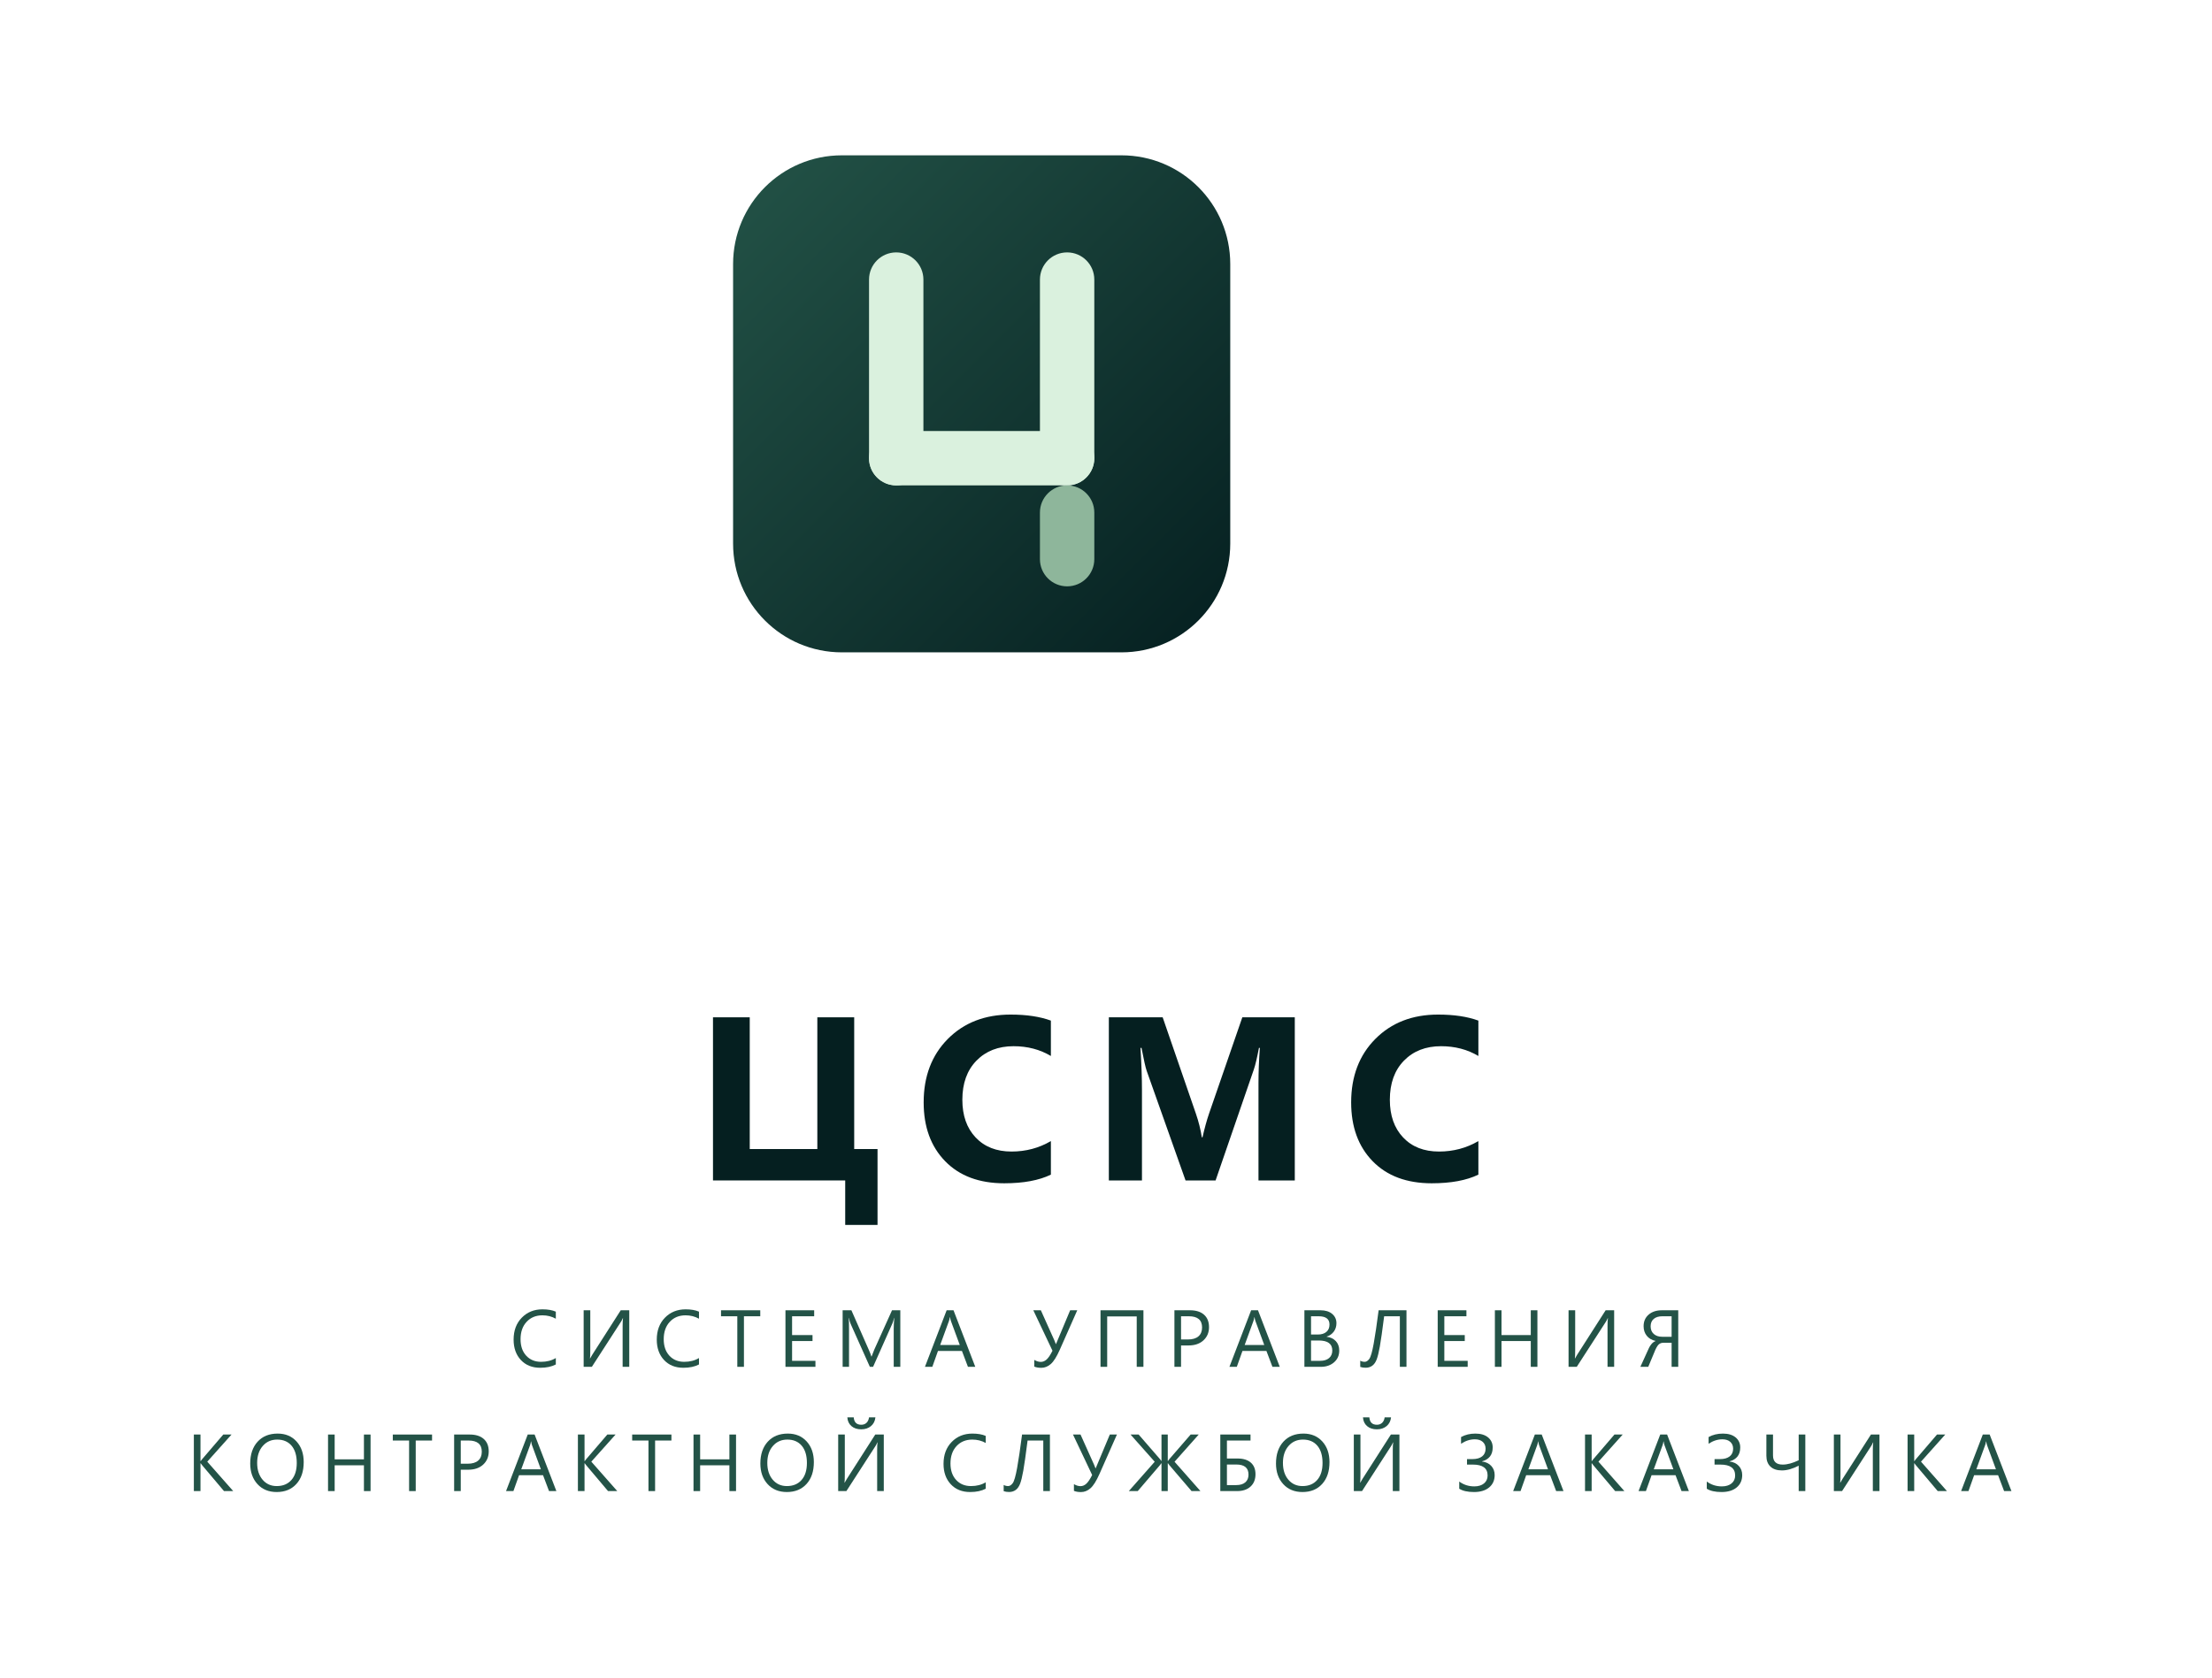
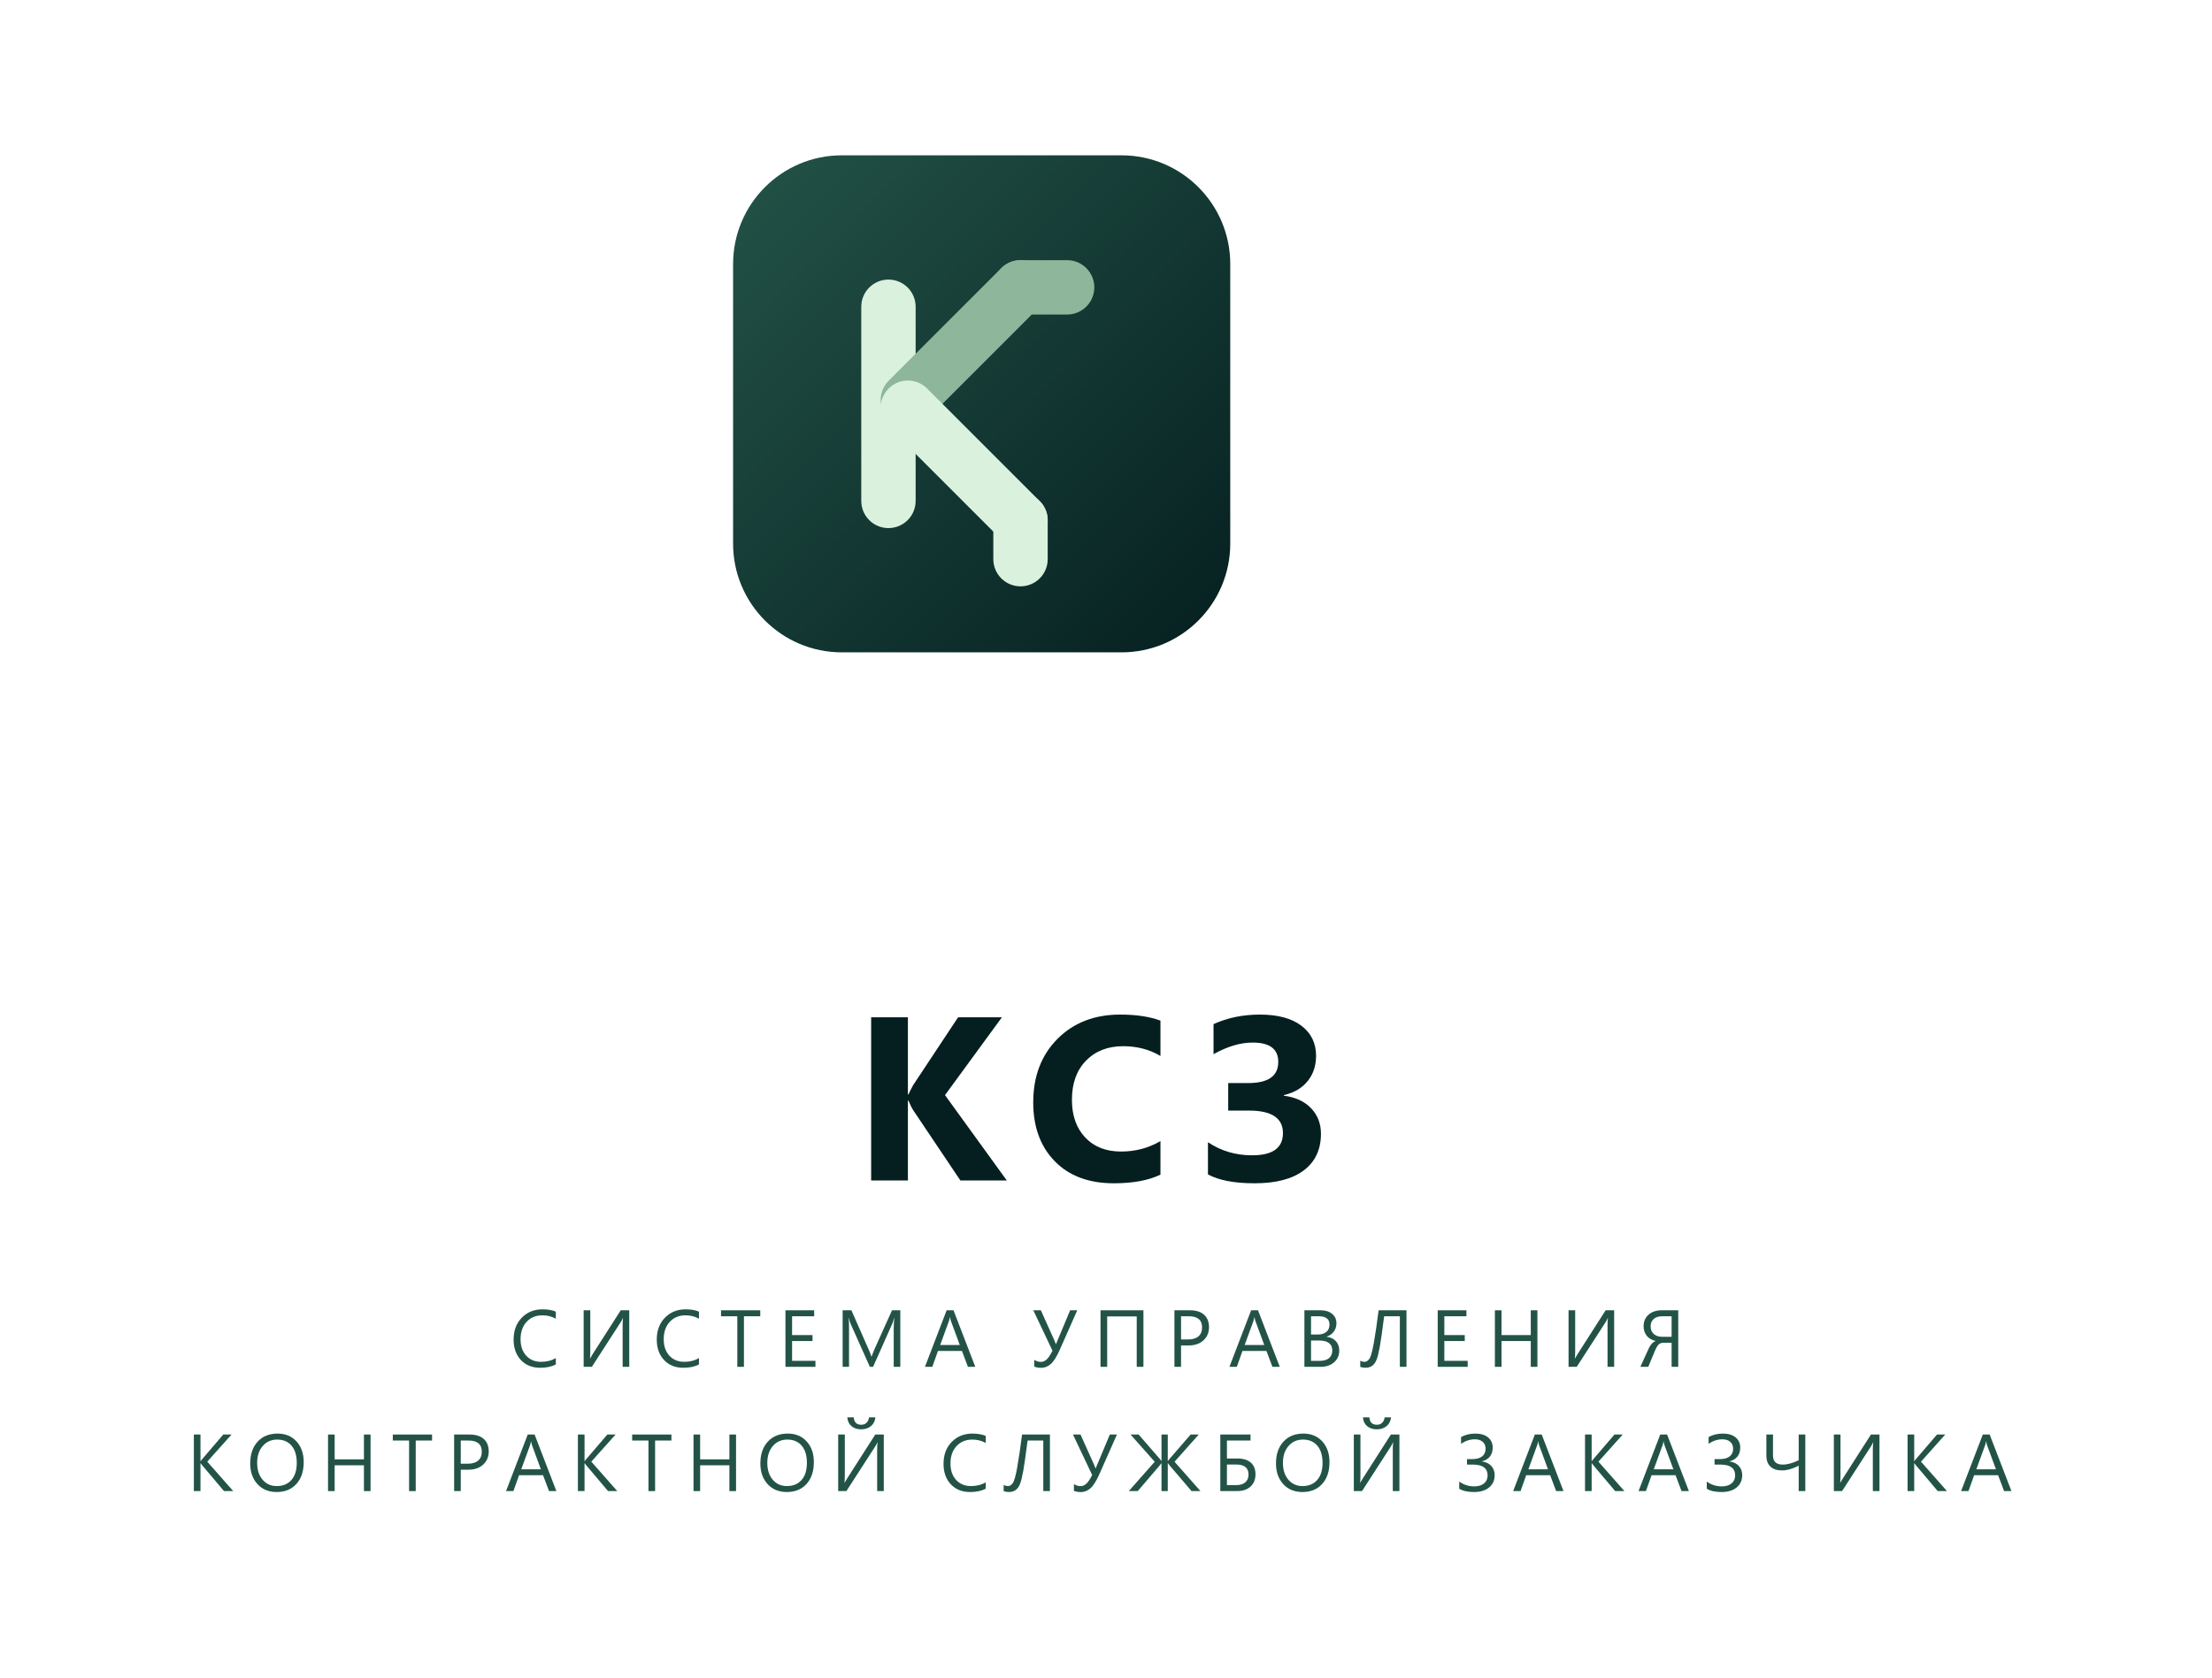
- <svg xmlns="http://www.w3.org/2000/svg" viewBox="0 0 284.75 216" width="284.75" height="216" role="img" aria-label="ЦСМС — контрактная служба заказчика">
+ <svg xmlns="http://www.w3.org/2000/svg" viewBox="0 0 284.75 216" width="284.75" height="216" role="img" aria-label="КСЗ — контрактная служба заказчика">
  <g transform="translate(94.37 20)">
    <defs>
      <linearGradient id="tile-stacked-primary" x1="0" y1="0" x2="1" y2="1">
        <stop offset="0" stop-color="#235347" />
        <stop offset="1" stop-color="#051f20" />
      </linearGradient>
    </defs>
    <rect width="64" height="64" rx="14" fill="url(#tile-stacked-primary)" />
-     <rect x="17.5" y="12.5" width="7" height="30" rx="3.5" fill="#daf1de" />
-     <rect x="39.5" y="12.5" width="7" height="30" rx="3.5" fill="#daf1de" />
-     <rect x="17.5" y="35.5" width="29" height="7" rx="3.5" fill="#daf1de" />
-     <rect x="39.5" y="42.5" width="7" height="13" rx="3.5" fill="#8eb69b" />
+     <rect x="16.5" y="16" width="7" height="32" rx="3.5" fill="#daf1de" />
+     <path d="M22.5 31.5 L37 17" stroke="#8eb69b" stroke-width="7" stroke-linecap="round" />
+     <path d="M37 17 H43" stroke="#8eb69b" stroke-width="7" stroke-linecap="round" />
+     <path d="M22.5 32.5 L37 47" stroke="#daf1de" stroke-width="7" stroke-linecap="round" />
+     <path d="M37 47 V52" stroke="#daf1de" stroke-width="7" stroke-linecap="round" />
  </g>
-   <g transform="translate(89.38 152) scale(0.01464844 -0.01464844)" fill="#051f20">
-     <path d="M1610 -391L1326 -391L1326 0L164 0L164 1434L487 1434L487 276L1081 276L1081 1434L1405 1434L1405 276L1610 276Z" transform="translate(0 0)" />
-     <path d="M1192 51Q1035 -25 782 -25Q452 -25 263 169Q74 363 74 686Q74 1030 286.5 1244Q499 1458 838 1458Q1048 1458 1192 1405L1192 1094Q1048 1180 864 1180Q662 1180 538 1053Q414 926 414 709Q414 501 531 377.5Q648 254 846 254Q1035 254 1192 346Z" transform="translate(1941.41 0)" />
-     <path d="M1798 0L1479 0L1479 858Q1479 997 1491 1165L1483 1165Q1458 1033 1438 975L1102 0L838 0L496 965Q482 1004 451 1165L442 1165Q455 953 455 793L455 0L164 0L164 1434L637 1434L930 584Q965 482 981 379L987 379Q1014 498 1044 586L1337 1434L1798 1434Z" transform="translate(3478.83 0)" />
-     <path d="M1192 51Q1035 -25 782 -25Q452 -25 263 169Q74 363 74 686Q74 1030 286.5 1244Q499 1458 838 1458Q1048 1458 1192 1405L1192 1094Q1048 1180 864 1180Q662 1180 538 1053Q414 926 414 709Q414 501 531 377.5Q648 254 846 254Q1035 254 1192 346Z" transform="translate(5698.24 0)" />
+   <g transform="translate(109.74 152) scale(0.01464844 -0.01464844)" fill="#051f20">
+     <path d="M1356 0L948 0L530 623Q518 641 492 702L487 702L487 0L164 0L164 1434L487 1434L487 756L492 756Q504 784 532 836L928 1434L1313 1434L813 750Z" transform="translate(0 0)" />
+     <path d="M1192 51Q1035 -25 782 -25Q452 -25 263 169Q74 363 74 686Q74 1030 286.5 1244Q499 1458 838 1458Q1048 1458 1192 1405L1192 1094Q1048 1180 864 1180Q662 1180 538 1053Q414 926 414 709Q414 501 531 377.5Q648 254 846 254Q1035 254 1192 346Z" transform="translate(1514.41 0)" />
+     <path d="M72 53L72 336Q243 221 461 221Q731 221 731 416Q731 614 434 614L250 614L250 856L426 856Q690 856 690 1042Q690 1212 465 1212Q304 1212 121 1110L121 1374Q305 1458 528 1458Q763 1458 892.5 1360.5Q1022 1263 1022 1096Q1022 965 948.5 873.5Q875 782 739 750L739 745Q892 725 978.5 634.5Q1065 544 1065 410Q1065 203 915 89Q765 -25 483 -25Q215 -25 72 53Z" transform="translate(3051.83 0)" />
  </g>
  <g transform="translate(65.64 176) scale(0.005078125 -0.005078125)" fill="#235347">
    <path d="M1164 60Q1005 -24 768 -24Q462 -24 278 173Q94 370 94 690Q94 1034 301 1246Q508 1458 826 1458Q1030 1458 1164 1399L1164 1220Q1010 1306 824 1306Q577 1306 423.5 1141Q270 976 270 700Q270 438 413.5 282.5Q557 127 790 127Q1006 127 1164 223Z" transform="translate(0 0)" />
    <path d="M1344 0L1176 0L1176 1036Q1176 1176 1186 1233L1180 1233Q1161 1184 1134 1143L396 0L188 0L188 1434L356 1434L356 424Q356 262 348 213L352 213Q374 257 408 309L1128 1434L1344 1434Z" transform="translate(1681.54 0)" />
    <path d="M1164 60Q1005 -24 768 -24Q462 -24 278 173Q94 370 94 690Q94 1034 301 1246Q508 1458 826 1458Q1030 1458 1164 1399L1164 1220Q1010 1306 824 1306Q577 1306 423.5 1141Q270 976 270 700Q270 438 413.5 282.5Q557 127 790 127Q1006 127 1164 223Z" transform="translate(3629.08 0)" />
    <path d="M1036 1282L622 1282L622 0L454 0L454 1282L41 1282L41 1434L1036 1434Z" transform="translate(5310.62 0)" />
    <path d="M948 0L188 0L188 1434L916 1434L916 1282L356 1282L356 805L874 805L874 654L356 654L356 152L948 152Z" transform="translate(6797.15 0)" />
    <path d="M1650 0L1483 0L1483 962Q1483 1076 1497 1241L1493 1241Q1469 1144 1450 1102L960 0L878 0L389 1094Q368 1142 346 1241L342 1241Q350 1155 350 960L350 0L188 0L188 1434L410 1434L850 434Q901 319 916 262L922 262Q965 380 991 438L1440 1434L1650 1434Z" transform="translate(8246.69 0)" />
    <path d="M1298 0L1112 0L960 402L352 402L209 0L22 0L572 1434L746 1434ZM905 553L680 1164Q669 1194 658 1260L654 1260Q644 1199 631 1164L408 553Z" transform="translate(10499.23 0)" />
    <path d="M1174 1434L731 433Q613 167 503 71Q393 -25 263 -25Q156 -25 84 6L84 176Q170 125 250 125Q331 125 399 187.5Q467 250 546 408L60 1434L251 1434L595 668Q604 649 632 575L634 575Q637 584 675 672L994 1434Z" transform="translate(13208.31 0)" />
    <path d="M1276 0L1106 0L1106 1278L357 1278L357 0L188 0L188 1434L1276 1434Z" transform="translate(14783.85 0)" />
    <path d="M356 542L356 0L188 0L188 1434L582 1434Q812 1434 938.5 1322Q1065 1210 1065 1006Q1065 802 924.5 672Q784 542 545 542ZM356 1282L356 694L532 694Q706 694 797.5 773.5Q889 853 889 998Q889 1282 553 1282Z" transform="translate(16657.38 0)" />
    <path d="M1298 0L1112 0L960 402L352 402L209 0L22 0L572 1434L746 1434ZM905 553L680 1164Q669 1194 658 1260L654 1260Q644 1199 631 1164L408 553Z" transform="translate(18217.92 0)" />
    <path d="M188 0L188 1434L596 1434Q782 1434 891 1343Q1000 1252 1000 1106Q1000 984 934 894Q868 804 752 766L752 762Q897 745 984 652.5Q1071 560 1071 412Q1071 228 939 114Q807 0 606 0ZM356 1282L356 819L528 819Q666 819 745 885.5Q824 952 824 1073Q824 1282 549 1282ZM356 668L356 152L584 152Q732 152 813.5 222Q895 292 895 414Q895 668 549 668Z" transform="translate(19952.46 0)" />
    <path d="M1188 0L1020 0L1020 1282L622 1282Q553 740 513 516Q473 292 432 186Q391 80 321 28.5Q251 -23 153 -23Q74 -23 16 -2L16 156Q67 127 129 127Q191 127 245.5 201Q300 275 356.5 586Q413 897 482 1434L1188 1434Z" transform="translate(21540 0)" />
    <path d="M948 0L188 0L188 1434L916 1434L916 1282L356 1282L356 805L874 805L874 654L356 654L356 152L948 152Z" transform="translate(23331.54 0)" />
    <path d="M1266 0L1098 0L1098 654L356 654L356 0L188 0L188 1434L356 1434L356 805L1098 805L1098 1434L1266 1434Z" transform="translate(24781.08 0)" />
    <path d="M1344 0L1176 0L1176 1036Q1176 1176 1186 1233L1180 1233Q1161 1184 1134 1143L396 0L188 0L188 1434L356 1434L356 424Q356 262 348 213L352 213Q374 257 408 309L1128 1434L1344 1434Z" transform="translate(26648.62 0)" />
    <path d="M1021 0L853 0L853 610L644 610Q584 610 538.5 577.5Q493 545 441 432L261 0L61 0L279 479Q300 526 343.5 578.5Q387 631 445 653L445 657Q302 688 222.5 788Q143 888 143 1030Q143 1213 270.5 1323.5Q398 1434 605 1434L1021 1434ZM853 762L853 1282L620 1282Q478 1282 399.5 1215Q321 1148 321 1026Q321 904 401 833Q481 762 616 762Z" transform="translate(28596.15 0)" />
  </g>
  <g transform="translate(24 192) scale(0.005078125 -0.005078125)" fill="#235347">
    <path d="M1186 0L952 0L398 656Q367 693 360 706L356 706L356 0L188 0L188 1434L356 1434L356 760L360 760Q374 782 398 809L934 1434L1143 1434L528 746Z" transform="translate(0 0)" />
    <path d="M766 -24Q461 -24 277.5 177Q94 378 94 700Q94 1046 281 1252Q468 1458 790 1458Q1087 1458 1268.5 1258Q1450 1058 1450 735Q1450 384 1264 180Q1078 -24 766 -24ZM778 1306Q552 1306 411 1143Q270 980 270 715Q270 450 407.5 288.5Q545 127 766 127Q1002 127 1138 281Q1274 435 1274 712Q1274 996 1142 1151Q1010 1306 778 1306Z" transform="translate(1522.77 0)" />
    <path d="M1266 0L1098 0L1098 654L356 654L356 0L188 0L188 1434L356 1434L356 805L1098 805L1098 1434L1266 1434Z" transform="translate(3401.54 0)" />
    <path d="M1036 1282L622 1282L622 0L454 0L454 1282L41 1282L41 1434L1036 1434Z" transform="translate(5190.31 0)" />
    <path d="M356 542L356 0L188 0L188 1434L582 1434Q812 1434 938.5 1322Q1065 1210 1065 1006Q1065 802 924.5 672Q784 542 545 542ZM356 1282L356 694L532 694Q706 694 797.5 773.5Q889 853 889 998Q889 1282 553 1282Z" transform="translate(6598.08 0)" />
    <path d="M1298 0L1112 0L960 402L352 402L209 0L22 0L572 1434L746 1434ZM905 553L680 1164Q669 1194 658 1260L654 1260Q644 1199 631 1164L408 553Z" transform="translate(8079.85 0)" />
    <path d="M1186 0L952 0L398 656Q367 693 360 706L356 706L356 0L188 0L188 1434L356 1434L356 760L360 760Q374 782 398 809L934 1434L1143 1434L528 746Z" transform="translate(9735.62 0)" />
    <path d="M1036 1282L622 1282L622 0L454 0L454 1282L41 1282L41 1434L1036 1434Z" transform="translate(11258.38 0)" />
    <path d="M1266 0L1098 0L1098 654L356 654L356 0L188 0L188 1434L356 1434L356 805L1098 805L1098 1434L1266 1434Z" transform="translate(12666.15 0)" />
    <path d="M766 -24Q461 -24 277.5 177Q94 378 94 700Q94 1046 281 1252Q468 1458 790 1458Q1087 1458 1268.5 1258Q1450 1058 1450 735Q1450 384 1264 180Q1078 -24 766 -24ZM778 1306Q552 1306 411 1143Q270 980 270 715Q270 450 407.5 288.5Q545 127 766 127Q1002 127 1138 281Q1274 435 1274 712Q1274 996 1142 1151Q1010 1306 778 1306Z" transform="translate(14454.92 0)" />
    <path d="M1344 0L1176 0L1176 1036Q1176 1176 1186 1233L1180 1233Q1161 1184 1134 1143L396 0L188 0L188 1434L356 1434L356 424Q356 262 348 213L352 213Q374 257 408 309L1128 1434L1344 1434ZM1132 1870Q1117 1729 1018.5 1647.5Q920 1566 772 1566Q620 1566 524.5 1647.5Q429 1729 420 1870L582 1870Q596 1682 774 1682Q854 1682 906 1731.5Q958 1781 970 1870Z" transform="translate(16333.69 0)" />
    <path d="M1164 60Q1005 -24 768 -24Q462 -24 278 173Q94 370 94 690Q94 1034 301 1246Q508 1458 826 1458Q1030 1458 1164 1399L1164 1220Q1010 1306 824 1306Q577 1306 423.5 1141Q270 976 270 700Q270 438 413.5 282.5Q557 127 790 127Q1006 127 1164 223Z" transform="translate(19098.23 0)" />
    <path d="M1188 0L1020 0L1020 1282L622 1282Q553 740 513 516Q473 292 432 186Q391 80 321 28.5Q251 -23 153 -23Q74 -23 16 -2L16 156Q67 127 129 127Q191 127 245.5 201Q300 275 356.5 586Q413 897 482 1434L1188 1434Z" transform="translate(20701 0)" />
    <path d="M1174 1434L731 433Q613 167 503 71Q393 -25 263 -25Q156 -25 84 6L84 176Q170 125 250 125Q331 125 399 187.5Q467 250 546 408L60 1434L251 1434L595 668Q604 649 632 575L634 575Q637 584 675 672L994 1434Z" transform="translate(22413.77 0)" />
    <path d="M1794 0L1569 0L1008 656Q984 684 971 706L966 706L966 0L807 0L807 706L803 706Q788 681 766 656L205 0L-22 0L635 744L22 1434L228 1434L766 813Q788 788 803 764L807 764L807 1434L966 1434L966 764L971 764Q984 786 1008 813L1546 1434L1751 1434L1138 744Z" transform="translate(23910.54 0)" />
    <path d="M188 0L188 1434L954 1434L954 1282L356 1282L356 826L628 826Q842 826 961 722.5Q1080 619 1080 428Q1080 230 955 115Q830 0 614 0ZM356 674L356 152L592 152Q741 152 822 222Q903 292 903 418Q903 674 592 674Z" transform="translate(26020.31 0)" />
    <path d="M766 -24Q461 -24 277.5 177Q94 378 94 700Q94 1046 281 1252Q468 1458 790 1458Q1087 1458 1268.5 1258Q1450 1058 1450 735Q1450 384 1264 180Q1078 -24 766 -24ZM778 1306Q552 1306 411 1143Q270 980 270 715Q270 450 407.5 288.5Q545 127 766 127Q1002 127 1138 281Q1274 435 1274 712Q1274 996 1142 1151Q1010 1306 778 1306Z" transform="translate(27526.08 0)" />
    <path d="M1344 0L1176 0L1176 1036Q1176 1176 1186 1233L1180 1233Q1161 1184 1134 1143L396 0L188 0L188 1434L356 1434L356 424Q356 262 348 213L352 213Q374 257 408 309L1128 1434L1344 1434ZM1132 1870Q1117 1729 1018.5 1647.5Q920 1566 772 1566Q620 1566 524.5 1647.5Q429 1729 420 1870L582 1870Q596 1682 774 1682Q854 1682 906 1731.5Q958 1781 970 1870Z" transform="translate(29404.85 0)" />
    <path d="M96 60L96 242Q264 119 477 119Q632 119 723.5 194Q815 269 815 396Q815 672 442 672L293 672L293 811L430 811Q589 811 676.5 880Q764 949 764 1075Q764 1183 691.5 1248Q619 1313 492 1313Q312 1313 142 1200L142 1370Q300 1458 506 1458Q710 1458 827 1361Q944 1264 944 1106Q944 827 672 754L672 750Q820 733 907 639Q994 545 994 406Q994 209 854 92.5Q714 -24 471 -24Q228 -24 96 60Z" transform="translate(32169.38 0)" />
    <path d="M1298 0L1112 0L960 402L352 402L209 0L22 0L572 1434L746 1434ZM905 553L680 1164Q669 1194 658 1260L654 1260Q644 1199 631 1164L408 553Z" transform="translate(33610.15 0)" />
    <path d="M1186 0L952 0L398 656Q367 693 360 706L356 706L356 0L188 0L188 1434L356 1434L356 760L360 760Q374 782 398 809L934 1434L1143 1434L528 746Z" transform="translate(35265.92 0)" />
    <path d="M1298 0L1112 0L960 402L352 402L209 0L22 0L572 1434L746 1434ZM905 553L680 1164Q669 1194 658 1260L654 1260Q644 1199 631 1164L408 553Z" transform="translate(36788.69 0)" />
    <path d="M96 60L96 242Q264 119 477 119Q632 119 723.5 194Q815 269 815 396Q815 672 442 672L293 672L293 811L430 811Q589 811 676.5 880Q764 949 764 1075Q764 1183 691.5 1248Q619 1313 492 1313Q312 1313 142 1200L142 1370Q300 1458 506 1458Q710 1458 827 1361Q944 1264 944 1106Q944 827 672 754L672 750Q820 733 907 639Q994 545 994 406Q994 209 854 92.5Q714 -24 471 -24Q228 -24 96 60Z" transform="translate(38444.46 0)" />
    <path d="M1153 0L985 0L985 645Q756 524 559 524Q371 524 268.5 621.5Q166 719 166 895L166 1434L334 1434L334 903Q334 672 580 672Q758 672 985 782L985 1434L1153 1434Z" transform="translate(39885.23 0)" />
    <path d="M1344 0L1176 0L1176 1036Q1176 1176 1186 1233L1180 1233Q1161 1184 1134 1143L396 0L188 0L188 1434L356 1434L356 424Q356 262 348 213L352 213Q374 257 408 309L1128 1434L1344 1434Z" transform="translate(41574 0)" />
    <path d="M1186 0L952 0L398 656Q367 693 360 706L356 706L356 0L188 0L188 1434L356 1434L356 760L360 760Q374 782 398 809L934 1434L1143 1434L528 746Z" transform="translate(43442.77 0)" />
    <path d="M1298 0L1112 0L960 402L352 402L209 0L22 0L572 1434L746 1434ZM905 553L680 1164Q669 1194 658 1260L654 1260Q644 1199 631 1164L408 553Z" transform="translate(44965.54 0)" />
  </g>
</svg>
